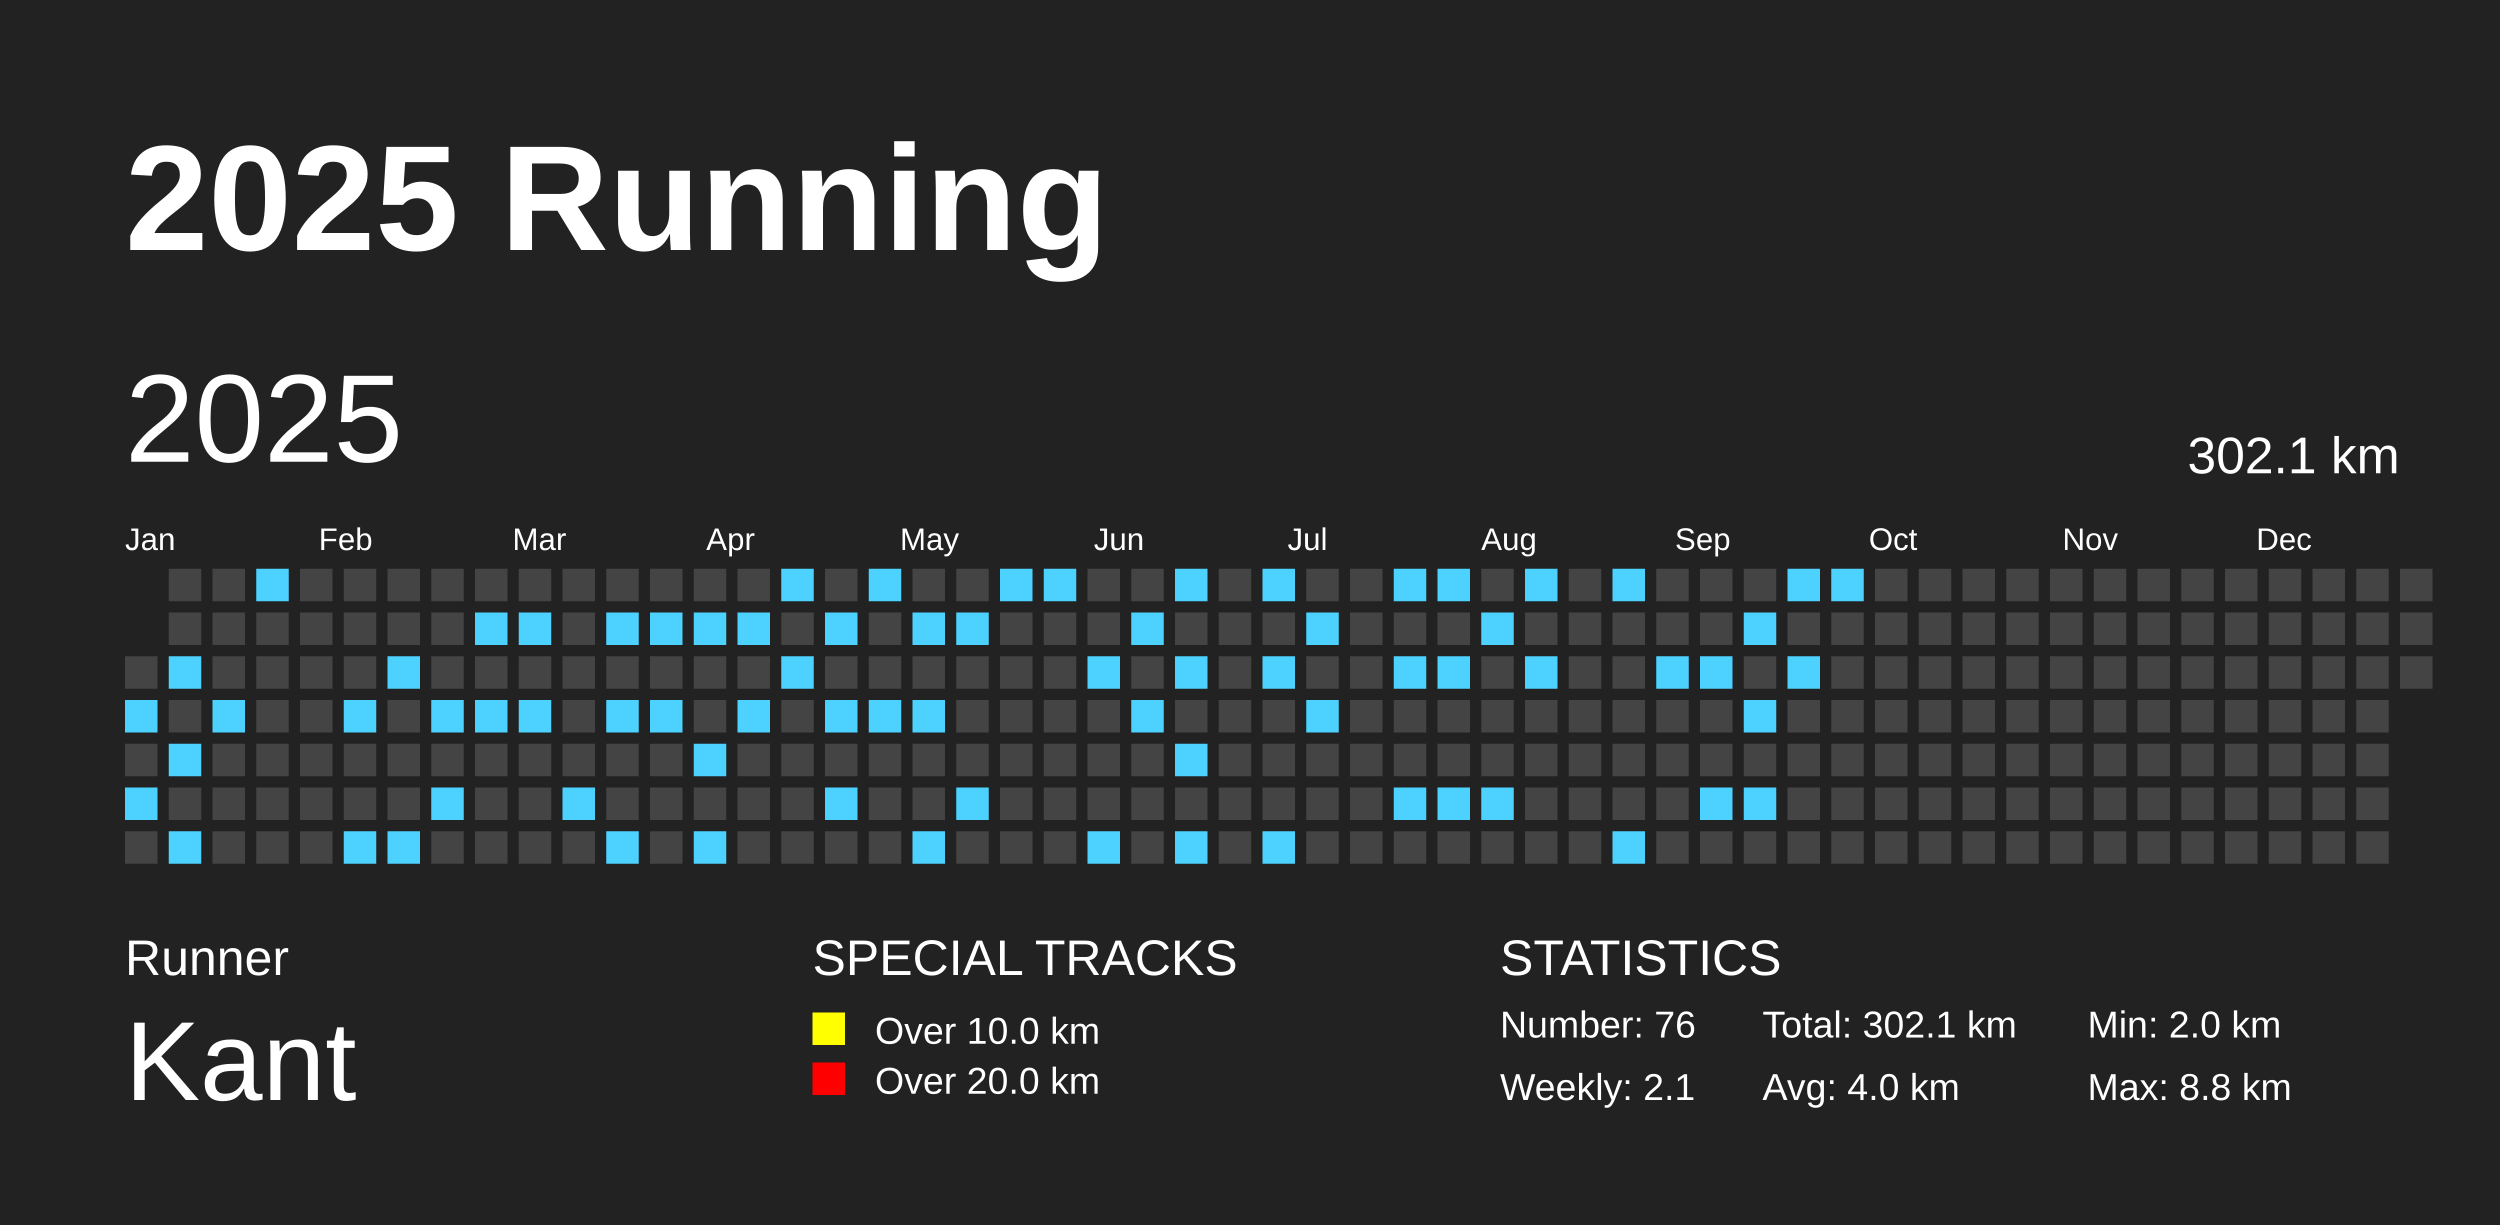
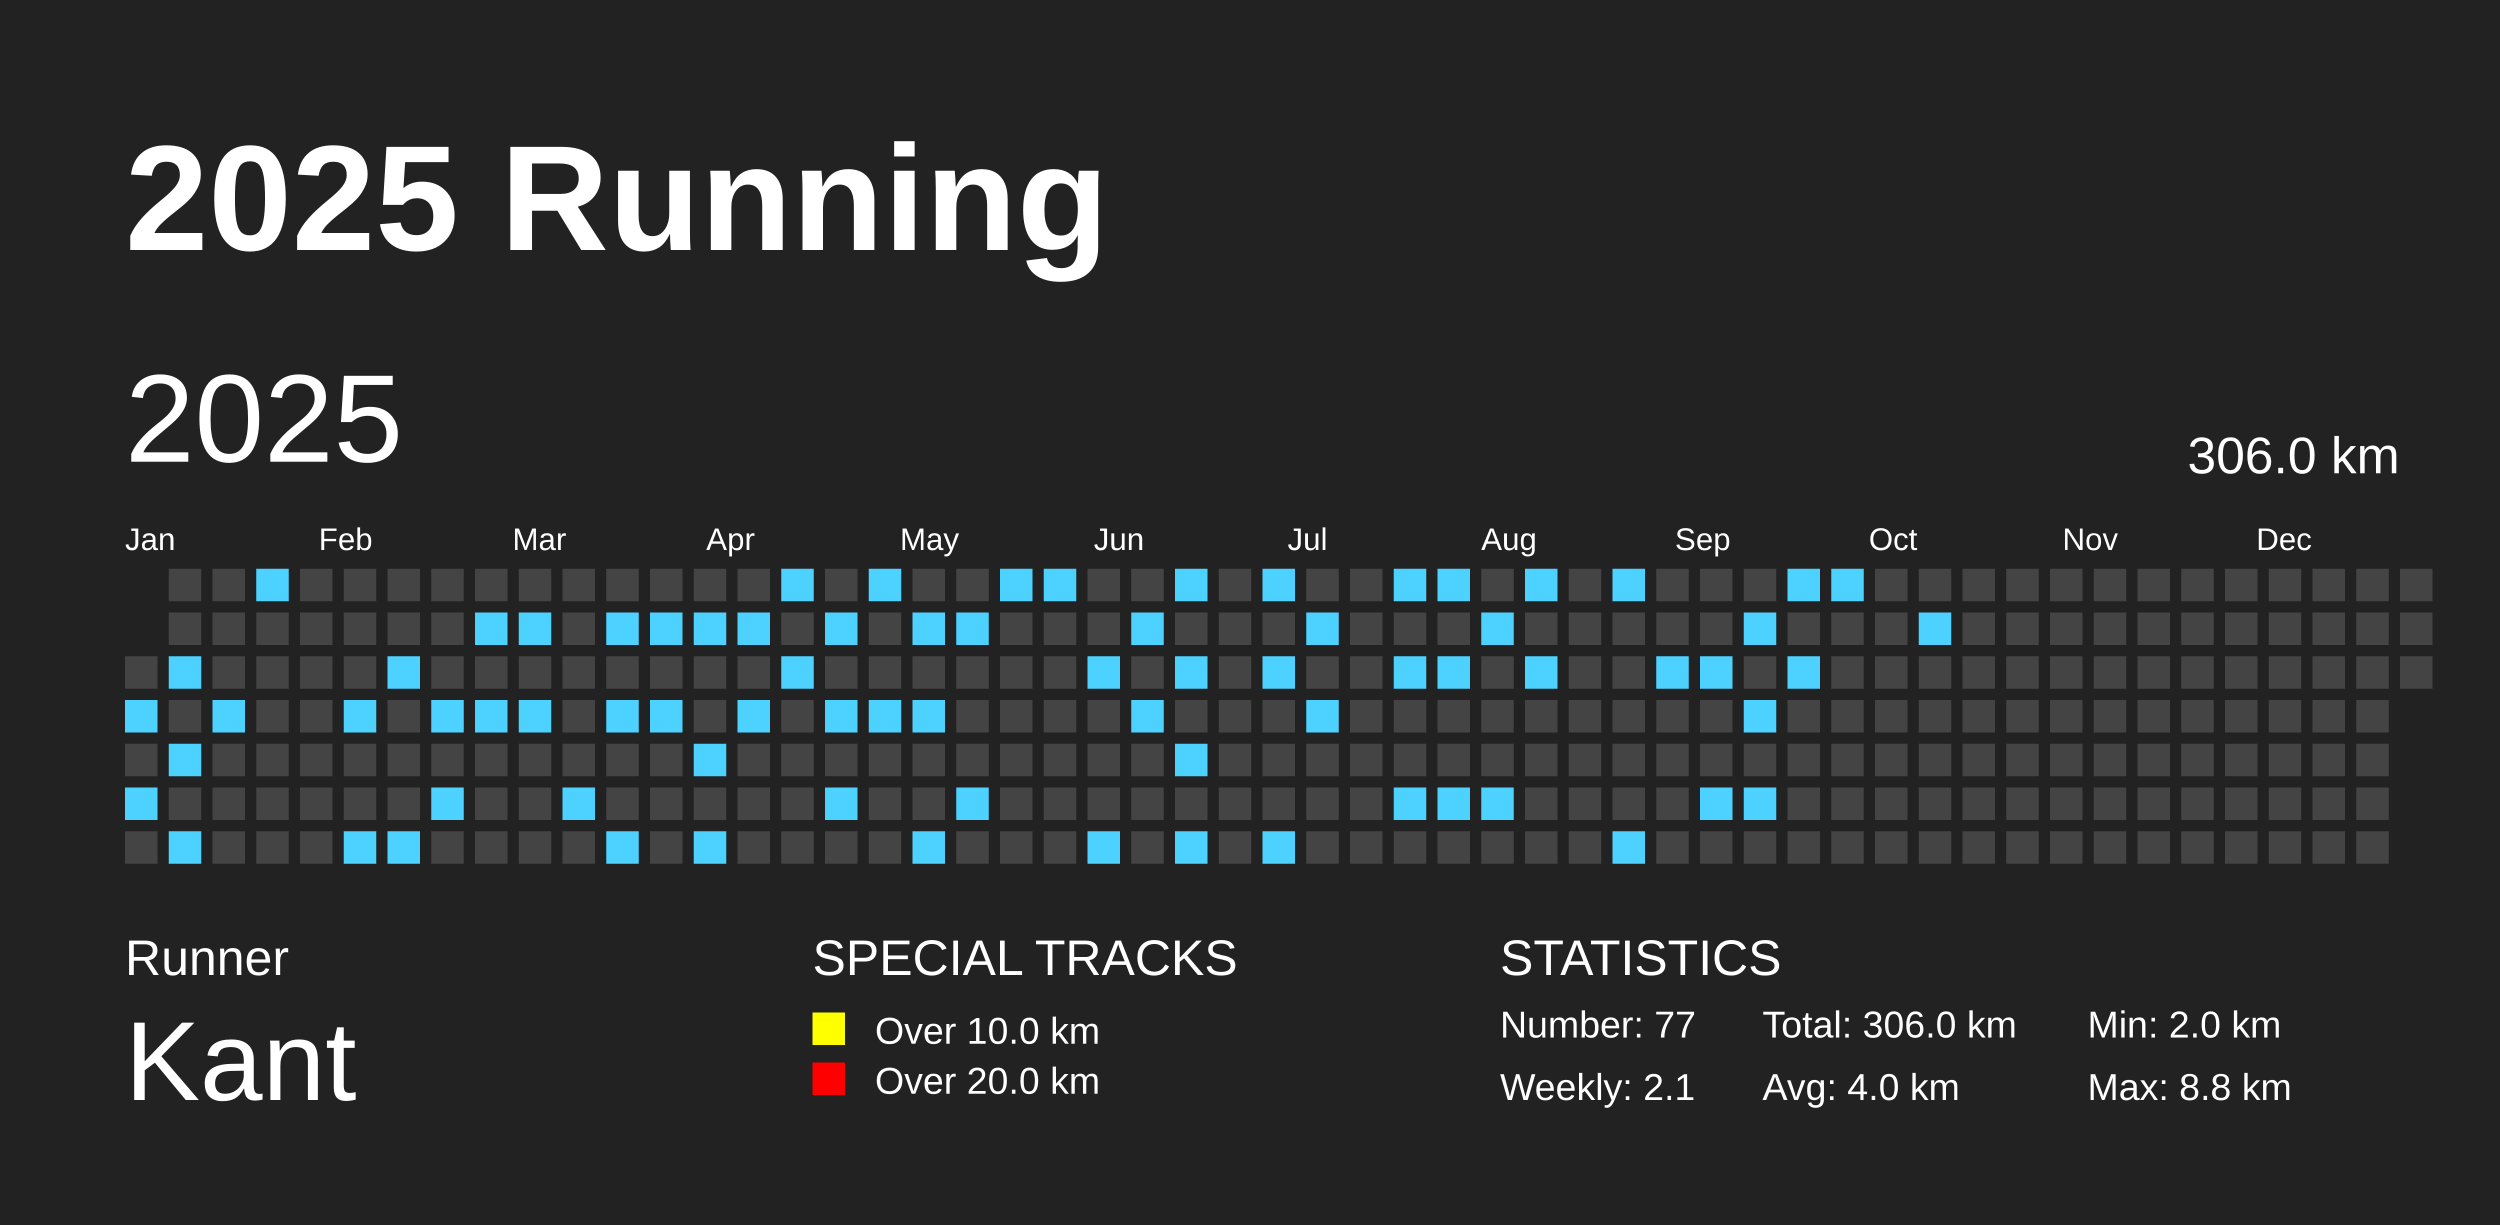
<svg xmlns="http://www.w3.org/2000/svg" baseProfile="full" height="98mm" version="1.1" viewBox="0,0,200,98" width="200mm">
  <defs />
  <rect fill="#222222" height="98" width="200" x="0" y="0" />
  <text fill="#FFFFFF" style="font-size:12px; font-family:Arial; font-weight:bold;" x="10" y="20">2025 Running</text>
  <text fill="#FFFFFF" style="font-size:4px; font-family:Arial" x="10" y="78">Runner</text>
  <text fill="#FFFFFF" style="font-size:9px; font-family:Arial" x="10" y="88">Kant</text>
  <text fill="#FFFFFF" style="font-size:4px; font-family:Arial" x="65" y="78">SPECIAL TRACKS</text>
  <rect fill="yellow" height="2.6" width="2.6" x="65" y="81" />
  <text fill="#FFFFFF" style="font-size:3px; font-family:Arial" x="70" y="83.5">Over 10.0 km</text>
  <rect fill="red" height="2.6" width="2.6" x="65" y="85" />
  <text fill="#FFFFFF" style="font-size:3px; font-family:Arial" x="70" y="87.5">Over 20.0 km</text>
  <text fill="#FFFFFF" style="font-size:4px; font-family:Arial" x="120" y="78">STATISTICS</text>
-   <text fill="#FFFFFF" style="font-size:3px; font-family:Arial" x="120" y="83">Number: 76</text>
+   <text fill="#FFFFFF" style="font-size:3px; font-family:Arial" x="120" y="83">Number: 77</text>
  <text fill="#FFFFFF" style="font-size:3px; font-family:Arial" x="120" y="88">Weekly: 2.1</text>
-   <text fill="#FFFFFF" style="font-size:3px; font-family:Arial" x="141" y="83">Total: 302.1 km</text>
+   <text fill="#FFFFFF" style="font-size:3px; font-family:Arial" x="141" y="83">Total: 306.0 km</text>
  <text fill="#FFFFFF" style="font-size:3px; font-family:Arial" x="141" y="88">Avg: 4.0 km</text>
  <text fill="#FFFFFF" style="font-size:3px; font-family:Arial" x="167" y="83">Min: 2.0 km</text>
  <text fill="#FFFFFF" style="font-size:3px; font-family:Arial" x="167" y="88">Max: 8.8 km</text>
  <text dominant-baseline="hanging" fill="#FFFFFF" style="font-size:10.0px; font-family:Arial;" x="10" y="30">2025</text>
-   <text dominant-baseline="hanging" fill="#FFFFFF" style="font-size:4.125px; font-family:Arial;" x="175" y="35">302.1 km</text>
+   <text dominant-baseline="hanging" fill="#FFFFFF" style="font-size:4.125px; font-family:Arial;" x="175" y="35">306.0 km</text>
  <text fill="#FFFFFF" style="font-size:2.5px; font-family:Arial" x="10.0" y="44">Jan</text>
  <text fill="#FFFFFF" style="font-size:2.5px; font-family:Arial" x="25.5" y="44">Feb</text>
  <text fill="#FFFFFF" style="font-size:2.5px; font-family:Arial" x="41.0" y="44">Mar</text>
  <text fill="#FFFFFF" style="font-size:2.5px; font-family:Arial" x="56.5" y="44">Apr</text>
  <text fill="#FFFFFF" style="font-size:2.5px; font-family:Arial" x="72.0" y="44">May</text>
  <text fill="#FFFFFF" style="font-size:2.5px; font-family:Arial" x="87.5" y="44">Jun</text>
  <text fill="#FFFFFF" style="font-size:2.5px; font-family:Arial" x="103.0" y="44">Jul</text>
  <text fill="#FFFFFF" style="font-size:2.5px; font-family:Arial" x="118.5" y="44">Aug</text>
  <text fill="#FFFFFF" style="font-size:2.5px; font-family:Arial" x="134.0" y="44">Sep</text>
  <text fill="#FFFFFF" style="font-size:2.5px; font-family:Arial" x="149.5" y="44">Oct</text>
  <text fill="#FFFFFF" style="font-size:2.5px; font-family:Arial" x="165.0" y="44">Nov</text>
  <text fill="#FFFFFF" style="font-size:2.5px; font-family:Arial" x="180.5" y="44">Dec</text>
  <rect fill="#444444" height="2.6" width="2.6" x="10.0" y="52.5" />
  <rect fill="#4DD2FF" height="2.6" width="2.6" x="10.0" y="56.0" />
  <rect fill="#444444" height="2.6" width="2.6" x="10.0" y="59.5" />
  <rect fill="#4DD2FF" height="2.6" width="2.6" x="10.0" y="63.0" />
  <rect fill="#444444" height="2.6" width="2.6" x="10.0" y="66.5" />
  <rect fill="#444444" height="2.6" width="2.6" x="13.5" y="45.5" />
  <rect fill="#444444" height="2.6" width="2.6" x="13.5" y="49.0" />
  <rect fill="#4DD2FF" height="2.6" width="2.6" x="13.5" y="52.5" />
  <rect fill="#444444" height="2.6" width="2.6" x="13.5" y="56.0" />
  <rect fill="#4DD2FF" height="2.6" width="2.6" x="13.5" y="59.5" />
  <rect fill="#444444" height="2.6" width="2.6" x="13.5" y="63.0" />
  <rect fill="#4DD2FF" height="2.6" width="2.6" x="13.5" y="66.5" />
  <rect fill="#444444" height="2.6" width="2.6" x="17.0" y="45.5" />
  <rect fill="#444444" height="2.6" width="2.6" x="17.0" y="49.0" />
  <rect fill="#444444" height="2.6" width="2.6" x="17.0" y="52.5" />
  <rect fill="#4DD2FF" height="2.6" width="2.6" x="17.0" y="56.0" />
  <rect fill="#444444" height="2.6" width="2.6" x="17.0" y="59.5" />
  <rect fill="#444444" height="2.6" width="2.6" x="17.0" y="63.0" />
  <rect fill="#444444" height="2.6" width="2.6" x="17.0" y="66.5" />
  <rect fill="#4DD2FF" height="2.6" width="2.6" x="20.5" y="45.5" />
  <rect fill="#444444" height="2.6" width="2.6" x="20.5" y="49.0" />
  <rect fill="#444444" height="2.6" width="2.6" x="20.5" y="52.5" />
  <rect fill="#444444" height="2.6" width="2.6" x="20.5" y="56.0" />
  <rect fill="#444444" height="2.6" width="2.6" x="20.5" y="59.5" />
  <rect fill="#444444" height="2.6" width="2.6" x="20.5" y="63.0" />
  <rect fill="#444444" height="2.6" width="2.6" x="20.5" y="66.5" />
  <rect fill="#444444" height="2.6" width="2.6" x="24.0" y="45.5" />
  <rect fill="#444444" height="2.6" width="2.6" x="24.0" y="49.0" />
  <rect fill="#444444" height="2.6" width="2.6" x="24.0" y="52.5" />
  <rect fill="#444444" height="2.6" width="2.6" x="24.0" y="56.0" />
  <rect fill="#444444" height="2.6" width="2.6" x="24.0" y="59.5" />
  <rect fill="#444444" height="2.6" width="2.6" x="24.0" y="63.0" />
  <rect fill="#444444" height="2.6" width="2.6" x="24.0" y="66.5" />
  <rect fill="#444444" height="2.6" width="2.6" x="27.5" y="45.5" />
  <rect fill="#444444" height="2.6" width="2.6" x="27.5" y="49.0" />
  <rect fill="#444444" height="2.6" width="2.6" x="27.5" y="52.5" />
  <rect fill="#4DD2FF" height="2.6" width="2.6" x="27.5" y="56.0" />
  <rect fill="#444444" height="2.6" width="2.6" x="27.5" y="59.5" />
  <rect fill="#444444" height="2.6" width="2.6" x="27.5" y="63.0" />
  <rect fill="#4DD2FF" height="2.6" width="2.6" x="27.5" y="66.5" />
  <rect fill="#444444" height="2.6" width="2.6" x="31.0" y="45.5" />
  <rect fill="#444444" height="2.6" width="2.6" x="31.0" y="49.0" />
  <rect fill="#4DD2FF" height="2.6" width="2.6" x="31.0" y="52.5" />
  <rect fill="#444444" height="2.6" width="2.6" x="31.0" y="56.0" />
  <rect fill="#444444" height="2.6" width="2.6" x="31.0" y="59.5" />
  <rect fill="#444444" height="2.6" width="2.6" x="31.0" y="63.0" />
  <rect fill="#4DD2FF" height="2.6" width="2.6" x="31.0" y="66.5" />
  <rect fill="#444444" height="2.6" width="2.6" x="34.5" y="45.5" />
  <rect fill="#444444" height="2.6" width="2.6" x="34.5" y="49.0" />
  <rect fill="#444444" height="2.6" width="2.6" x="34.5" y="52.5" />
  <rect fill="#4DD2FF" height="2.6" width="2.6" x="34.5" y="56.0" />
  <rect fill="#444444" height="2.6" width="2.6" x="34.5" y="59.5" />
  <rect fill="#4DD2FF" height="2.6" width="2.6" x="34.5" y="63.0" />
  <rect fill="#444444" height="2.6" width="2.6" x="34.5" y="66.5" />
  <rect fill="#444444" height="2.6" width="2.6" x="38.0" y="45.5" />
  <rect fill="#4DD2FF" height="2.6" width="2.6" x="38.0" y="49.0" />
  <rect fill="#444444" height="2.6" width="2.6" x="38.0" y="52.5" />
  <rect fill="#4DD2FF" height="2.6" width="2.6" x="38.0" y="56.0" />
  <rect fill="#444444" height="2.6" width="2.6" x="38.0" y="59.5" />
  <rect fill="#444444" height="2.6" width="2.6" x="38.0" y="63.0" />
  <rect fill="#444444" height="2.6" width="2.6" x="38.0" y="66.5" />
  <rect fill="#444444" height="2.6" width="2.6" x="41.5" y="45.5" />
  <rect fill="#4DD2FF" height="2.6" width="2.6" x="41.5" y="49.0" />
  <rect fill="#444444" height="2.6" width="2.6" x="41.5" y="52.5" />
  <rect fill="#4DD2FF" height="2.6" width="2.6" x="41.5" y="56.0" />
  <rect fill="#444444" height="2.6" width="2.6" x="41.5" y="59.5" />
  <rect fill="#444444" height="2.6" width="2.6" x="41.5" y="63.0" />
  <rect fill="#444444" height="2.6" width="2.6" x="41.5" y="66.5" />
  <rect fill="#444444" height="2.6" width="2.6" x="45.0" y="45.5" />
  <rect fill="#444444" height="2.6" width="2.6" x="45.0" y="49.0" />
  <rect fill="#444444" height="2.6" width="2.6" x="45.0" y="52.5" />
  <rect fill="#444444" height="2.6" width="2.6" x="45.0" y="56.0" />
  <rect fill="#444444" height="2.6" width="2.6" x="45.0" y="59.5" />
  <rect fill="#4DD2FF" height="2.6" width="2.6" x="45.0" y="63.0" />
  <rect fill="#444444" height="2.6" width="2.6" x="45.0" y="66.5" />
  <rect fill="#444444" height="2.6" width="2.6" x="48.5" y="45.5" />
  <rect fill="#4DD2FF" height="2.6" width="2.6" x="48.5" y="49.0" />
  <rect fill="#444444" height="2.6" width="2.6" x="48.5" y="52.5" />
  <rect fill="#4DD2FF" height="2.6" width="2.6" x="48.5" y="56.0" />
  <rect fill="#444444" height="2.6" width="2.6" x="48.5" y="59.5" />
  <rect fill="#444444" height="2.6" width="2.6" x="48.5" y="63.0" />
  <rect fill="#4DD2FF" height="2.6" width="2.6" x="48.5" y="66.5" />
  <rect fill="#444444" height="2.6" width="2.6" x="52.0" y="45.5" />
  <rect fill="#4DD2FF" height="2.6" width="2.6" x="52.0" y="49.0" />
  <rect fill="#444444" height="2.6" width="2.6" x="52.0" y="52.5" />
  <rect fill="#4DD2FF" height="2.6" width="2.6" x="52.0" y="56.0" />
  <rect fill="#444444" height="2.6" width="2.6" x="52.0" y="59.5" />
  <rect fill="#444444" height="2.6" width="2.6" x="52.0" y="63.0" />
  <rect fill="#444444" height="2.6" width="2.6" x="52.0" y="66.5" />
  <rect fill="#444444" height="2.6" width="2.6" x="55.5" y="45.5" />
  <rect fill="#4DD2FF" height="2.6" width="2.6" x="55.5" y="49.0" />
  <rect fill="#444444" height="2.6" width="2.6" x="55.5" y="52.5" />
  <rect fill="#444444" height="2.6" width="2.6" x="55.5" y="56.0" />
  <rect fill="#4DD2FF" height="2.6" width="2.6" x="55.5" y="59.5" />
  <rect fill="#444444" height="2.6" width="2.6" x="55.5" y="63.0" />
  <rect fill="#4DD2FF" height="2.6" width="2.6" x="55.5" y="66.5" />
  <rect fill="#444444" height="2.6" width="2.6" x="59.0" y="45.5" />
  <rect fill="#4DD2FF" height="2.6" width="2.6" x="59.0" y="49.0" />
  <rect fill="#444444" height="2.6" width="2.6" x="59.0" y="52.5" />
  <rect fill="#4DD2FF" height="2.6" width="2.6" x="59.0" y="56.0" />
  <rect fill="#444444" height="2.6" width="2.6" x="59.0" y="59.5" />
  <rect fill="#444444" height="2.6" width="2.6" x="59.0" y="63.0" />
  <rect fill="#444444" height="2.6" width="2.6" x="59.0" y="66.5" />
  <rect fill="#4DD2FF" height="2.6" width="2.6" x="62.5" y="45.5" />
  <rect fill="#444444" height="2.6" width="2.6" x="62.5" y="49.0" />
  <rect fill="#4DD2FF" height="2.6" width="2.6" x="62.5" y="52.5" />
  <rect fill="#444444" height="2.6" width="2.6" x="62.5" y="56.0" />
  <rect fill="#444444" height="2.6" width="2.6" x="62.5" y="59.5" />
  <rect fill="#444444" height="2.6" width="2.6" x="62.5" y="63.0" />
  <rect fill="#444444" height="2.6" width="2.6" x="62.5" y="66.5" />
  <rect fill="#444444" height="2.6" width="2.6" x="66.0" y="45.5" />
  <rect fill="#4DD2FF" height="2.6" width="2.6" x="66.0" y="49.0" />
  <rect fill="#444444" height="2.6" width="2.6" x="66.0" y="52.5" />
  <rect fill="#4DD2FF" height="2.6" width="2.6" x="66.0" y="56.0" />
  <rect fill="#444444" height="2.6" width="2.6" x="66.0" y="59.5" />
  <rect fill="#4DD2FF" height="2.6" width="2.6" x="66.0" y="63.0" />
  <rect fill="#444444" height="2.6" width="2.6" x="66.0" y="66.5" />
  <rect fill="#4DD2FF" height="2.6" width="2.6" x="69.5" y="45.5" />
  <rect fill="#444444" height="2.6" width="2.6" x="69.5" y="49.0" />
  <rect fill="#444444" height="2.6" width="2.6" x="69.5" y="52.5" />
  <rect fill="#4DD2FF" height="2.6" width="2.6" x="69.5" y="56.0" />
  <rect fill="#444444" height="2.6" width="2.6" x="69.5" y="59.5" />
  <rect fill="#444444" height="2.6" width="2.6" x="69.5" y="63.0" />
  <rect fill="#444444" height="2.6" width="2.6" x="69.5" y="66.5" />
  <rect fill="#444444" height="2.6" width="2.6" x="73.0" y="45.5" />
  <rect fill="#4DD2FF" height="2.6" width="2.6" x="73.0" y="49.0" />
  <rect fill="#444444" height="2.6" width="2.6" x="73.0" y="52.5" />
  <rect fill="#4DD2FF" height="2.6" width="2.6" x="73.0" y="56.0" />
  <rect fill="#444444" height="2.6" width="2.6" x="73.0" y="59.5" />
  <rect fill="#444444" height="2.6" width="2.6" x="73.0" y="63.0" />
  <rect fill="#4DD2FF" height="2.6" width="2.6" x="73.0" y="66.5" />
  <rect fill="#444444" height="2.6" width="2.6" x="76.5" y="45.5" />
  <rect fill="#4DD2FF" height="2.6" width="2.6" x="76.5" y="49.0" />
  <rect fill="#444444" height="2.6" width="2.6" x="76.5" y="52.5" />
  <rect fill="#444444" height="2.6" width="2.6" x="76.5" y="56.0" />
  <rect fill="#444444" height="2.6" width="2.6" x="76.5" y="59.5" />
  <rect fill="#4DD2FF" height="2.6" width="2.6" x="76.5" y="63.0" />
  <rect fill="#444444" height="2.6" width="2.6" x="76.5" y="66.5" />
  <rect fill="#4DD2FF" height="2.6" width="2.6" x="80.0" y="45.5" />
  <rect fill="#444444" height="2.6" width="2.6" x="80.0" y="49.0" />
  <rect fill="#444444" height="2.6" width="2.6" x="80.0" y="52.5" />
  <rect fill="#444444" height="2.6" width="2.6" x="80.0" y="56.0" />
  <rect fill="#444444" height="2.6" width="2.6" x="80.0" y="59.5" />
  <rect fill="#444444" height="2.6" width="2.6" x="80.0" y="63.0" />
  <rect fill="#444444" height="2.6" width="2.6" x="80.0" y="66.5" />
  <rect fill="#4DD2FF" height="2.6" width="2.6" x="83.5" y="45.5" />
  <rect fill="#444444" height="2.6" width="2.6" x="83.5" y="49.0" />
  <rect fill="#444444" height="2.6" width="2.6" x="83.5" y="52.5" />
  <rect fill="#444444" height="2.6" width="2.6" x="83.5" y="56.0" />
  <rect fill="#444444" height="2.6" width="2.6" x="83.5" y="59.5" />
  <rect fill="#444444" height="2.6" width="2.6" x="83.5" y="63.0" />
  <rect fill="#444444" height="2.6" width="2.6" x="83.5" y="66.5" />
  <rect fill="#444444" height="2.6" width="2.6" x="87.0" y="45.5" />
  <rect fill="#444444" height="2.6" width="2.6" x="87.0" y="49.0" />
  <rect fill="#4DD2FF" height="2.6" width="2.6" x="87.0" y="52.5" />
  <rect fill="#444444" height="2.6" width="2.6" x="87.0" y="56.0" />
  <rect fill="#444444" height="2.6" width="2.6" x="87.0" y="59.5" />
  <rect fill="#444444" height="2.6" width="2.6" x="87.0" y="63.0" />
  <rect fill="#4DD2FF" height="2.6" width="2.6" x="87.0" y="66.5" />
  <rect fill="#444444" height="2.6" width="2.6" x="90.5" y="45.5" />
  <rect fill="#4DD2FF" height="2.6" width="2.6" x="90.5" y="49.0" />
  <rect fill="#444444" height="2.6" width="2.6" x="90.5" y="52.5" />
  <rect fill="#4DD2FF" height="2.6" width="2.6" x="90.5" y="56.0" />
  <rect fill="#444444" height="2.6" width="2.6" x="90.5" y="59.5" />
  <rect fill="#444444" height="2.6" width="2.6" x="90.5" y="63.0" />
  <rect fill="#444444" height="2.6" width="2.6" x="90.5" y="66.5" />
  <rect fill="#4DD2FF" height="2.6" width="2.6" x="94.0" y="45.5" />
  <rect fill="#444444" height="2.6" width="2.6" x="94.0" y="49.0" />
  <rect fill="#4DD2FF" height="2.6" width="2.6" x="94.0" y="52.5" />
  <rect fill="#444444" height="2.6" width="2.6" x="94.0" y="56.0" />
  <rect fill="#4DD2FF" height="2.6" width="2.6" x="94.0" y="59.5" />
  <rect fill="#444444" height="2.6" width="2.6" x="94.0" y="63.0" />
  <rect fill="#4DD2FF" height="2.6" width="2.6" x="94.0" y="66.5" />
  <rect fill="#444444" height="2.6" width="2.6" x="97.5" y="45.5" />
  <rect fill="#444444" height="2.6" width="2.6" x="97.5" y="49.0" />
  <rect fill="#444444" height="2.6" width="2.6" x="97.5" y="52.5" />
  <rect fill="#444444" height="2.6" width="2.6" x="97.5" y="56.0" />
  <rect fill="#444444" height="2.6" width="2.6" x="97.5" y="59.5" />
  <rect fill="#444444" height="2.6" width="2.6" x="97.5" y="63.0" />
  <rect fill="#444444" height="2.6" width="2.6" x="97.5" y="66.5" />
  <rect fill="#4DD2FF" height="2.6" width="2.6" x="101.0" y="45.5" />
  <rect fill="#444444" height="2.6" width="2.6" x="101.0" y="49.0" />
  <rect fill="#4DD2FF" height="2.6" width="2.6" x="101.0" y="52.5" />
  <rect fill="#444444" height="2.6" width="2.6" x="101.0" y="56.0" />
  <rect fill="#444444" height="2.6" width="2.6" x="101.0" y="59.5" />
  <rect fill="#444444" height="2.6" width="2.6" x="101.0" y="63.0" />
  <rect fill="#4DD2FF" height="2.6" width="2.6" x="101.0" y="66.5" />
  <rect fill="#444444" height="2.6" width="2.6" x="104.5" y="45.5" />
  <rect fill="#4DD2FF" height="2.6" width="2.6" x="104.5" y="49.0" />
  <rect fill="#444444" height="2.6" width="2.6" x="104.5" y="52.5" />
  <rect fill="#4DD2FF" height="2.6" width="2.6" x="104.5" y="56.0" />
  <rect fill="#444444" height="2.6" width="2.6" x="104.5" y="59.5" />
  <rect fill="#444444" height="2.6" width="2.6" x="104.5" y="63.0" />
  <rect fill="#444444" height="2.6" width="2.6" x="104.5" y="66.5" />
  <rect fill="#444444" height="2.6" width="2.6" x="108.0" y="45.5" />
  <rect fill="#444444" height="2.6" width="2.6" x="108.0" y="49.0" />
  <rect fill="#444444" height="2.6" width="2.6" x="108.0" y="52.5" />
  <rect fill="#444444" height="2.6" width="2.6" x="108.0" y="56.0" />
  <rect fill="#444444" height="2.6" width="2.6" x="108.0" y="59.5" />
  <rect fill="#444444" height="2.6" width="2.6" x="108.0" y="63.0" />
  <rect fill="#444444" height="2.6" width="2.6" x="108.0" y="66.5" />
  <rect fill="#4DD2FF" height="2.6" width="2.6" x="111.5" y="45.5" />
  <rect fill="#444444" height="2.6" width="2.6" x="111.5" y="49.0" />
  <rect fill="#4DD2FF" height="2.6" width="2.6" x="111.5" y="52.5" />
  <rect fill="#444444" height="2.6" width="2.6" x="111.5" y="56.0" />
  <rect fill="#444444" height="2.6" width="2.6" x="111.5" y="59.5" />
  <rect fill="#4DD2FF" height="2.6" width="2.6" x="111.5" y="63.0" />
  <rect fill="#444444" height="2.6" width="2.6" x="111.5" y="66.5" />
  <rect fill="#4DD2FF" height="2.6" width="2.6" x="115.0" y="45.5" />
  <rect fill="#444444" height="2.6" width="2.6" x="115.0" y="49.0" />
  <rect fill="#4DD2FF" height="2.6" width="2.6" x="115.0" y="52.5" />
  <rect fill="#444444" height="2.6" width="2.6" x="115.0" y="56.0" />
  <rect fill="#444444" height="2.6" width="2.6" x="115.0" y="59.5" />
  <rect fill="#4DD2FF" height="2.6" width="2.6" x="115.0" y="63.0" />
  <rect fill="#444444" height="2.6" width="2.6" x="115.0" y="66.5" />
  <rect fill="#444444" height="2.6" width="2.6" x="118.5" y="45.5" />
  <rect fill="#4DD2FF" height="2.6" width="2.6" x="118.5" y="49.0" />
  <rect fill="#444444" height="2.6" width="2.6" x="118.5" y="52.5" />
  <rect fill="#444444" height="2.6" width="2.6" x="118.5" y="56.0" />
  <rect fill="#444444" height="2.6" width="2.6" x="118.5" y="59.5" />
  <rect fill="#4DD2FF" height="2.6" width="2.6" x="118.5" y="63.0" />
  <rect fill="#444444" height="2.6" width="2.6" x="118.5" y="66.5" />
  <rect fill="#4DD2FF" height="2.6" width="2.6" x="122.0" y="45.5" />
  <rect fill="#444444" height="2.6" width="2.6" x="122.0" y="49.0" />
  <rect fill="#4DD2FF" height="2.6" width="2.6" x="122.0" y="52.5" />
  <rect fill="#444444" height="2.6" width="2.6" x="122.0" y="56.0" />
  <rect fill="#444444" height="2.6" width="2.6" x="122.0" y="59.5" />
  <rect fill="#444444" height="2.6" width="2.6" x="122.0" y="63.0" />
  <rect fill="#444444" height="2.6" width="2.6" x="122.0" y="66.5" />
  <rect fill="#444444" height="2.6" width="2.6" x="125.5" y="45.5" />
  <rect fill="#444444" height="2.6" width="2.6" x="125.5" y="49.0" />
  <rect fill="#444444" height="2.6" width="2.6" x="125.5" y="52.5" />
  <rect fill="#444444" height="2.6" width="2.6" x="125.5" y="56.0" />
  <rect fill="#444444" height="2.6" width="2.6" x="125.5" y="59.5" />
  <rect fill="#444444" height="2.6" width="2.6" x="125.5" y="63.0" />
  <rect fill="#444444" height="2.6" width="2.6" x="125.5" y="66.5" />
  <rect fill="#4DD2FF" height="2.6" width="2.6" x="129.0" y="45.5" />
  <rect fill="#444444" height="2.6" width="2.6" x="129.0" y="49.0" />
  <rect fill="#444444" height="2.6" width="2.6" x="129.0" y="52.5" />
  <rect fill="#444444" height="2.6" width="2.6" x="129.0" y="56.0" />
  <rect fill="#444444" height="2.6" width="2.6" x="129.0" y="59.5" />
  <rect fill="#444444" height="2.6" width="2.6" x="129.0" y="63.0" />
  <rect fill="#4DD2FF" height="2.6" width="2.6" x="129.0" y="66.5" />
  <rect fill="#444444" height="2.6" width="2.6" x="132.5" y="45.5" />
  <rect fill="#444444" height="2.6" width="2.6" x="132.5" y="49.0" />
  <rect fill="#4DD2FF" height="2.6" width="2.6" x="132.5" y="52.5" />
  <rect fill="#444444" height="2.6" width="2.6" x="132.5" y="56.0" />
  <rect fill="#444444" height="2.6" width="2.6" x="132.5" y="59.5" />
  <rect fill="#444444" height="2.6" width="2.6" x="132.5" y="63.0" />
  <rect fill="#444444" height="2.6" width="2.6" x="132.5" y="66.5" />
  <rect fill="#444444" height="2.6" width="2.6" x="136.0" y="45.5" />
  <rect fill="#444444" height="2.6" width="2.6" x="136.0" y="49.0" />
  <rect fill="#4DD2FF" height="2.6" width="2.6" x="136.0" y="52.5" />
  <rect fill="#444444" height="2.6" width="2.6" x="136.0" y="56.0" />
  <rect fill="#444444" height="2.6" width="2.6" x="136.0" y="59.5" />
  <rect fill="#4DD2FF" height="2.6" width="2.6" x="136.0" y="63.0" />
  <rect fill="#444444" height="2.6" width="2.6" x="136.0" y="66.5" />
  <rect fill="#444444" height="2.6" width="2.6" x="139.5" y="45.5" />
  <rect fill="#4DD2FF" height="2.6" width="2.6" x="139.5" y="49.0" />
  <rect fill="#444444" height="2.6" width="2.6" x="139.5" y="52.5" />
  <rect fill="#4DD2FF" height="2.6" width="2.6" x="139.5" y="56.0" />
  <rect fill="#444444" height="2.6" width="2.6" x="139.5" y="59.5" />
  <rect fill="#4DD2FF" height="2.6" width="2.6" x="139.5" y="63.0" />
  <rect fill="#444444" height="2.6" width="2.6" x="139.5" y="66.5" />
  <rect fill="#4DD2FF" height="2.6" width="2.6" x="143.0" y="45.5" />
  <rect fill="#444444" height="2.6" width="2.6" x="143.0" y="49.0" />
  <rect fill="#4DD2FF" height="2.6" width="2.6" x="143.0" y="52.5" />
  <rect fill="#444444" height="2.6" width="2.6" x="143.0" y="56.0" />
  <rect fill="#444444" height="2.6" width="2.6" x="143.0" y="59.5" />
  <rect fill="#444444" height="2.6" width="2.6" x="143.0" y="63.0" />
  <rect fill="#444444" height="2.6" width="2.6" x="143.0" y="66.5" />
  <rect fill="#4DD2FF" height="2.6" width="2.6" x="146.5" y="45.5" />
  <rect fill="#444444" height="2.6" width="2.6" x="146.5" y="49.0" />
  <rect fill="#444444" height="2.6" width="2.6" x="146.5" y="52.5" />
  <rect fill="#444444" height="2.6" width="2.6" x="146.5" y="56.0" />
  <rect fill="#444444" height="2.6" width="2.6" x="146.5" y="59.5" />
  <rect fill="#444444" height="2.6" width="2.6" x="146.5" y="63.0" />
  <rect fill="#444444" height="2.6" width="2.6" x="146.5" y="66.5" />
  <rect fill="#444444" height="2.6" width="2.6" x="150.0" y="45.5" />
  <rect fill="#444444" height="2.6" width="2.6" x="150.0" y="49.0" />
  <rect fill="#444444" height="2.6" width="2.6" x="150.0" y="52.5" />
  <rect fill="#444444" height="2.6" width="2.6" x="150.0" y="56.0" />
  <rect fill="#444444" height="2.6" width="2.6" x="150.0" y="59.5" />
  <rect fill="#444444" height="2.6" width="2.6" x="150.0" y="63.0" />
  <rect fill="#444444" height="2.6" width="2.6" x="150.0" y="66.5" />
  <rect fill="#444444" height="2.6" width="2.6" x="153.5" y="45.5" />
-   <rect fill="#444444" height="2.6" width="2.6" x="153.5" y="49.0" />
+   <rect fill="#4DD2FF" height="2.6" width="2.6" x="153.5" y="49.0" />
  <rect fill="#444444" height="2.6" width="2.6" x="153.5" y="52.5" />
  <rect fill="#444444" height="2.6" width="2.6" x="153.5" y="56.0" />
  <rect fill="#444444" height="2.6" width="2.6" x="153.5" y="59.5" />
  <rect fill="#444444" height="2.6" width="2.6" x="153.5" y="63.0" />
  <rect fill="#444444" height="2.6" width="2.6" x="153.5" y="66.5" />
  <rect fill="#444444" height="2.6" width="2.6" x="157.0" y="45.5" />
  <rect fill="#444444" height="2.6" width="2.6" x="157.0" y="49.0" />
  <rect fill="#444444" height="2.6" width="2.6" x="157.0" y="52.5" />
  <rect fill="#444444" height="2.6" width="2.6" x="157.0" y="56.0" />
  <rect fill="#444444" height="2.6" width="2.6" x="157.0" y="59.5" />
  <rect fill="#444444" height="2.6" width="2.6" x="157.0" y="63.0" />
  <rect fill="#444444" height="2.6" width="2.6" x="157.0" y="66.5" />
  <rect fill="#444444" height="2.6" width="2.6" x="160.5" y="45.5" />
  <rect fill="#444444" height="2.6" width="2.6" x="160.5" y="49.0" />
  <rect fill="#444444" height="2.6" width="2.6" x="160.5" y="52.5" />
  <rect fill="#444444" height="2.6" width="2.6" x="160.5" y="56.0" />
  <rect fill="#444444" height="2.6" width="2.6" x="160.5" y="59.5" />
  <rect fill="#444444" height="2.6" width="2.6" x="160.5" y="63.0" />
  <rect fill="#444444" height="2.6" width="2.6" x="160.5" y="66.5" />
  <rect fill="#444444" height="2.6" width="2.6" x="164.0" y="45.5" />
  <rect fill="#444444" height="2.6" width="2.6" x="164.0" y="49.0" />
  <rect fill="#444444" height="2.6" width="2.6" x="164.0" y="52.5" />
  <rect fill="#444444" height="2.6" width="2.6" x="164.0" y="56.0" />
  <rect fill="#444444" height="2.6" width="2.6" x="164.0" y="59.5" />
  <rect fill="#444444" height="2.6" width="2.6" x="164.0" y="63.0" />
  <rect fill="#444444" height="2.6" width="2.6" x="164.0" y="66.5" />
  <rect fill="#444444" height="2.6" width="2.6" x="167.5" y="45.5" />
  <rect fill="#444444" height="2.6" width="2.6" x="167.5" y="49.0" />
  <rect fill="#444444" height="2.6" width="2.6" x="167.5" y="52.5" />
  <rect fill="#444444" height="2.6" width="2.6" x="167.5" y="56.0" />
  <rect fill="#444444" height="2.6" width="2.6" x="167.5" y="59.5" />
  <rect fill="#444444" height="2.6" width="2.6" x="167.5" y="63.0" />
  <rect fill="#444444" height="2.6" width="2.6" x="167.5" y="66.5" />
  <rect fill="#444444" height="2.6" width="2.6" x="171.0" y="45.5" />
  <rect fill="#444444" height="2.6" width="2.6" x="171.0" y="49.0" />
  <rect fill="#444444" height="2.6" width="2.6" x="171.0" y="52.5" />
  <rect fill="#444444" height="2.6" width="2.6" x="171.0" y="56.0" />
  <rect fill="#444444" height="2.6" width="2.6" x="171.0" y="59.5" />
  <rect fill="#444444" height="2.6" width="2.6" x="171.0" y="63.0" />
  <rect fill="#444444" height="2.6" width="2.6" x="171.0" y="66.5" />
  <rect fill="#444444" height="2.6" width="2.6" x="174.5" y="45.5" />
  <rect fill="#444444" height="2.6" width="2.6" x="174.5" y="49.0" />
  <rect fill="#444444" height="2.6" width="2.6" x="174.5" y="52.5" />
  <rect fill="#444444" height="2.6" width="2.6" x="174.5" y="56.0" />
  <rect fill="#444444" height="2.6" width="2.6" x="174.5" y="59.5" />
  <rect fill="#444444" height="2.6" width="2.6" x="174.5" y="63.0" />
  <rect fill="#444444" height="2.6" width="2.6" x="174.5" y="66.5" />
  <rect fill="#444444" height="2.6" width="2.6" x="178.0" y="45.5" />
  <rect fill="#444444" height="2.6" width="2.6" x="178.0" y="49.0" />
  <rect fill="#444444" height="2.6" width="2.6" x="178.0" y="52.5" />
  <rect fill="#444444" height="2.6" width="2.6" x="178.0" y="56.0" />
  <rect fill="#444444" height="2.6" width="2.6" x="178.0" y="59.5" />
  <rect fill="#444444" height="2.6" width="2.6" x="178.0" y="63.0" />
  <rect fill="#444444" height="2.6" width="2.6" x="178.0" y="66.5" />
  <rect fill="#444444" height="2.6" width="2.6" x="181.5" y="45.5" />
  <rect fill="#444444" height="2.6" width="2.6" x="181.5" y="49.0" />
  <rect fill="#444444" height="2.6" width="2.6" x="181.5" y="52.5" />
  <rect fill="#444444" height="2.6" width="2.6" x="181.5" y="56.0" />
  <rect fill="#444444" height="2.6" width="2.6" x="181.5" y="59.5" />
  <rect fill="#444444" height="2.6" width="2.6" x="181.5" y="63.0" />
  <rect fill="#444444" height="2.6" width="2.6" x="181.5" y="66.5" />
  <rect fill="#444444" height="2.6" width="2.6" x="185.0" y="45.5" />
  <rect fill="#444444" height="2.6" width="2.6" x="185.0" y="49.0" />
  <rect fill="#444444" height="2.6" width="2.6" x="185.0" y="52.5" />
  <rect fill="#444444" height="2.6" width="2.6" x="185.0" y="56.0" />
  <rect fill="#444444" height="2.6" width="2.6" x="185.0" y="59.5" />
  <rect fill="#444444" height="2.6" width="2.6" x="185.0" y="63.0" />
  <rect fill="#444444" height="2.6" width="2.6" x="185.0" y="66.5" />
  <rect fill="#444444" height="2.6" width="2.6" x="188.5" y="45.5" />
  <rect fill="#444444" height="2.6" width="2.6" x="188.5" y="49.0" />
  <rect fill="#444444" height="2.6" width="2.6" x="188.5" y="52.5" />
  <rect fill="#444444" height="2.6" width="2.6" x="188.5" y="56.0" />
  <rect fill="#444444" height="2.6" width="2.6" x="188.5" y="59.5" />
  <rect fill="#444444" height="2.6" width="2.6" x="188.5" y="63.0" />
  <rect fill="#444444" height="2.6" width="2.6" x="188.5" y="66.5" />
  <rect fill="#444444" height="2.6" width="2.6" x="192.0" y="45.5" />
  <rect fill="#444444" height="2.6" width="2.6" x="192.0" y="49.0" />
  <rect fill="#444444" height="2.6" width="2.6" x="192.0" y="52.5" />
</svg>
